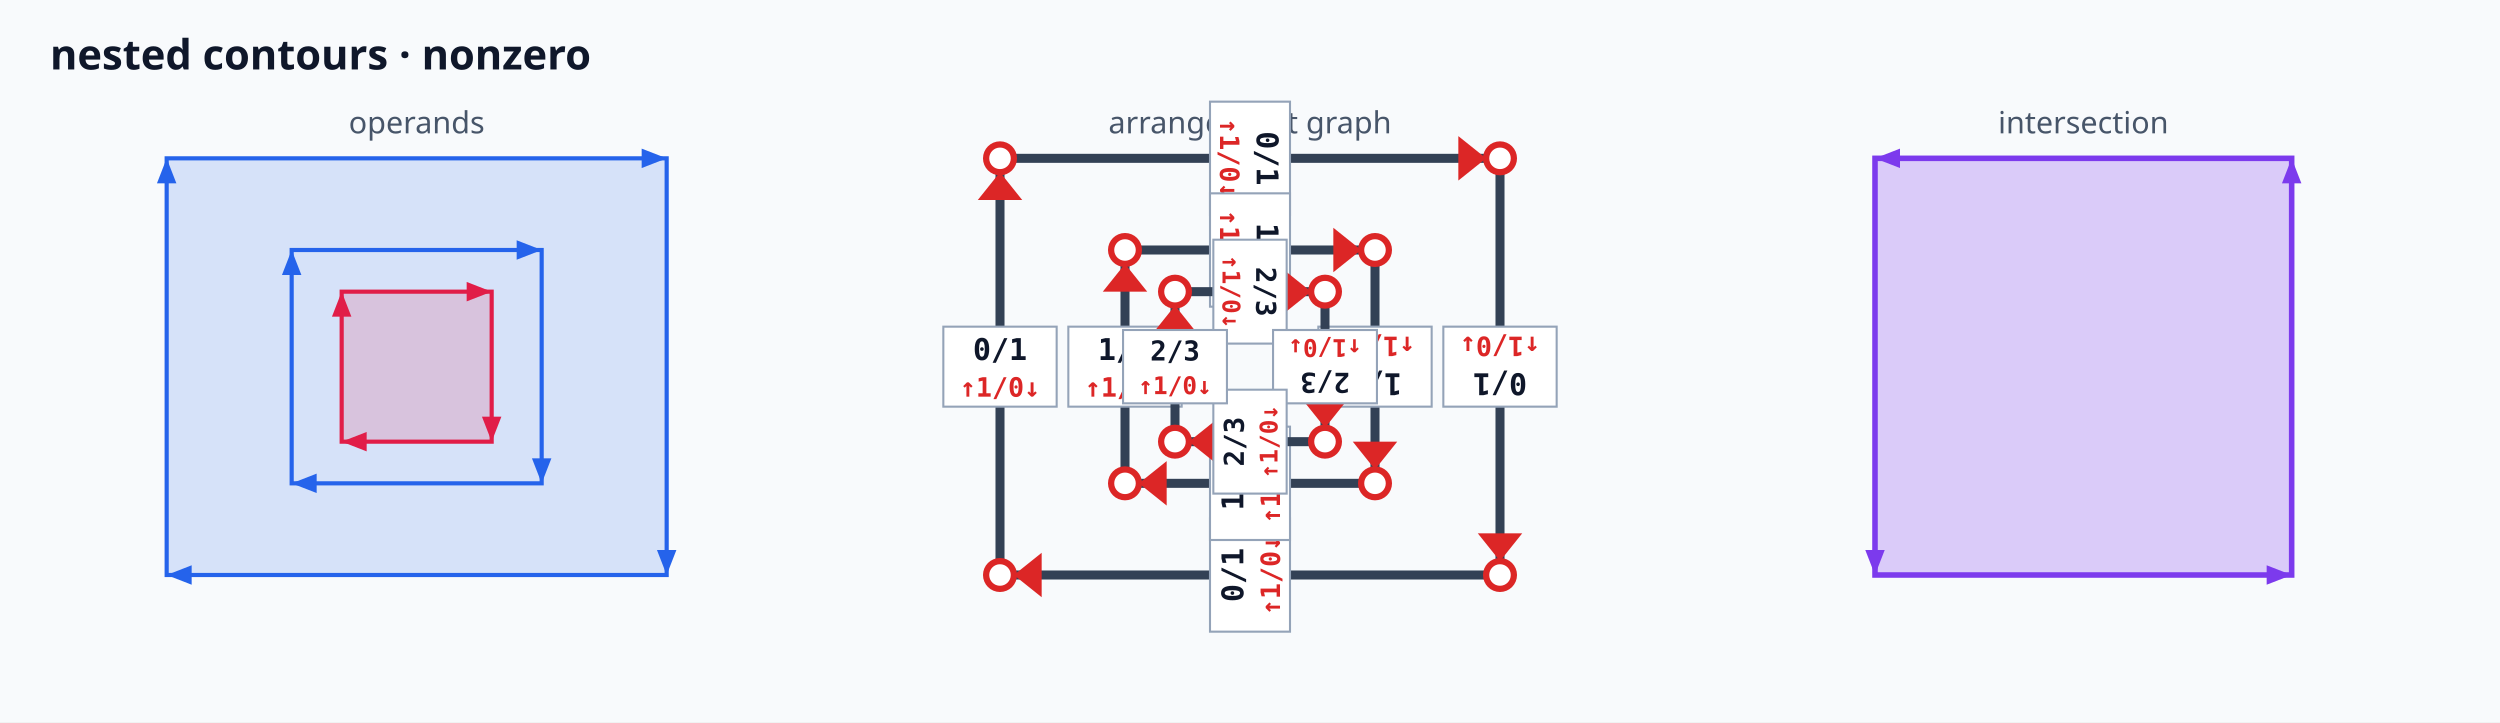
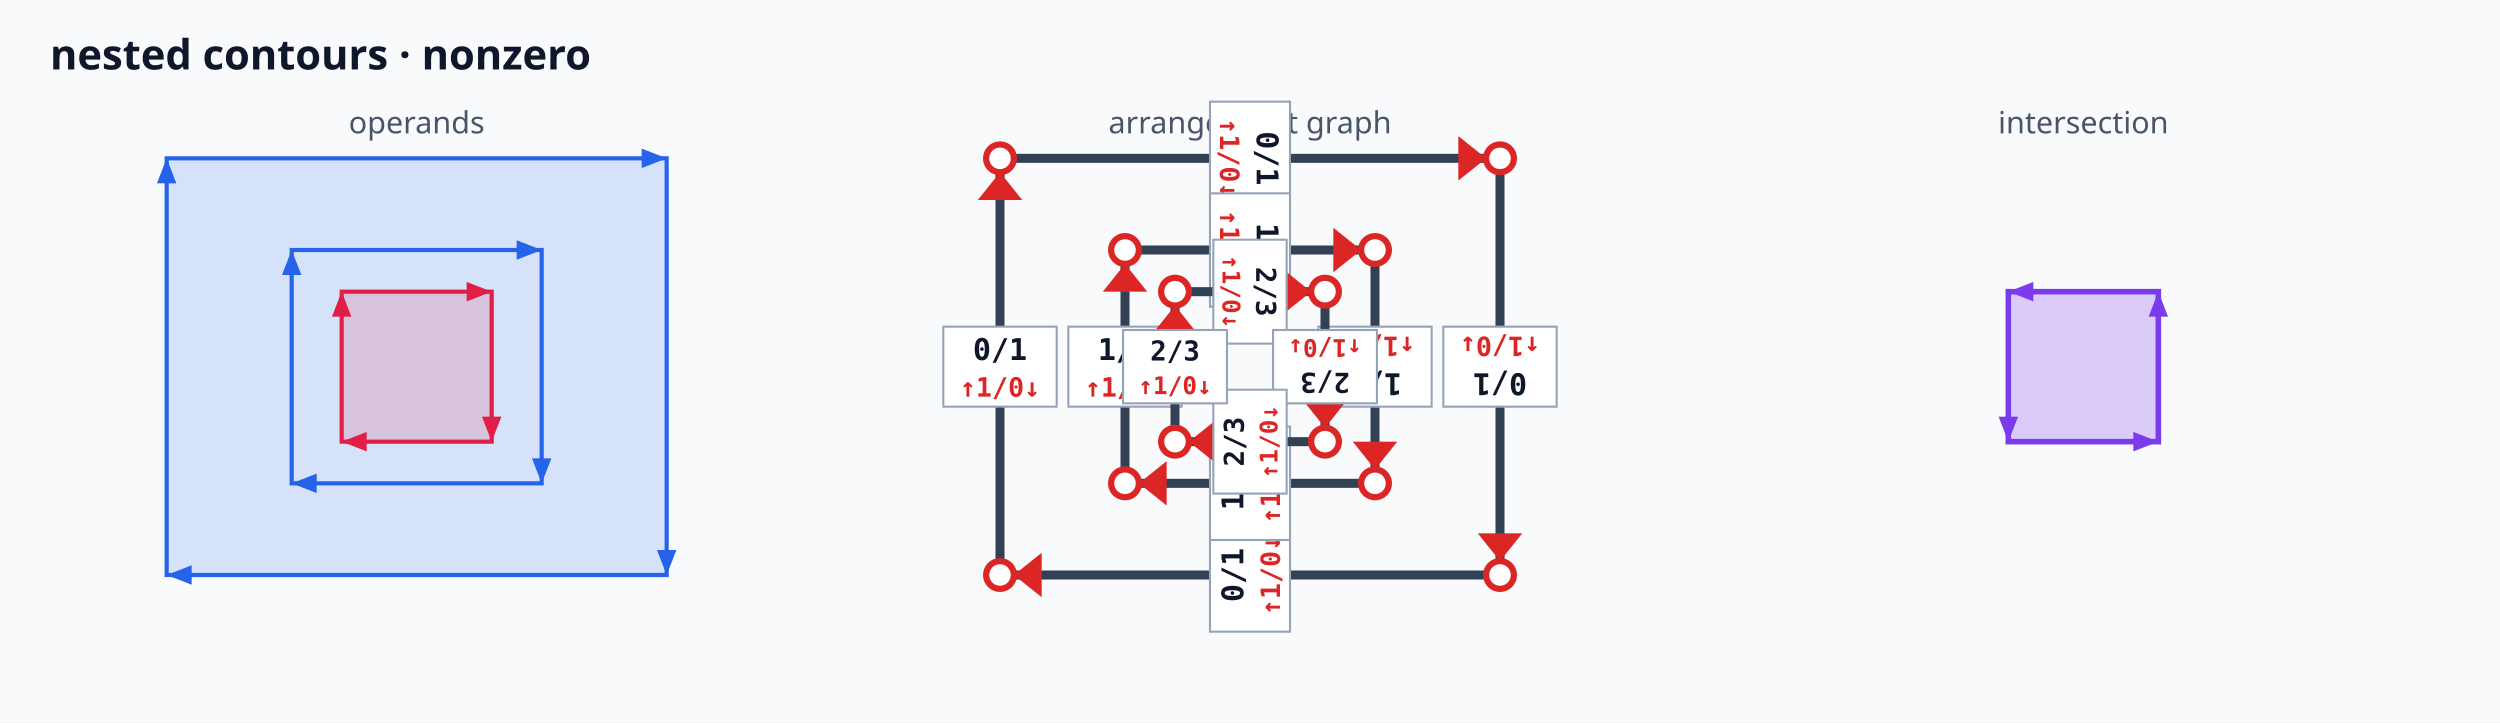
<svg xmlns="http://www.w3.org/2000/svg" viewBox="0 0 900 260" width="900" height="260">
  <rect x="0" y="0" width="900" height="260" style="fill: #f8fafc; stroke: none" />
  <text x="18" y="25" font-size="15" style="fill: #0f172a; font-family: system-ui; font-weight: 600">nested contours · nonzero</text>
  <text x="150" y="48" font-size="11" style="fill: #475569; font-family: system-ui; text-anchor: middle">operands</text>
  <text x="450" y="48" font-size="11" style="fill: #475569; font-family: system-ui; text-anchor: middle">arrangement graph</text>
  <text x="750" y="48" font-size="11" style="fill: #475569; font-family: system-ui; text-anchor: middle">intersection</text>
  <path d="M 60 57 H 240 V 207 H 60 Z M 105 90 H 195 V 174 H 105 Z" style="fill: #2563eb; fill-opacity: 0.16; fill-rule: nonzero; stroke: #2563eb; stroke-width: 1.5" />
  <path d="M 123 105 H 177 V 159 H 123 Z" style="fill: #e11d48; fill-opacity: 0.16; fill-rule: nonzero; stroke: #e11d48; stroke-width: 1.5" />
-   <path d="M 825 57 H 675 V 207 H 825 Z" style="fill: #7c3aed; fill-opacity: 0.24; fill-rule: nonzero; stroke: #7c3aed; stroke-width: 2" />
+   <path d="M 777 105 H 723 V 159 H 777 Z" style="fill: #7c3aed; fill-opacity: 0.24; fill-rule: nonzero; stroke: #7c3aed; stroke-width: 2" />
  <path d="M 240 57 L 231 60.5 V 53.5 Z" style="fill: #2563eb; fill-opacity: 1.0; stroke: none" />
  <path d="M 240 207 L 236.5 198 H 243.5 Z" style="fill: #2563eb; fill-opacity: 1.0; stroke: none" />
  <path d="M 60 207 L 69 203.5 V 210.5 Z" style="fill: #2563eb; fill-opacity: 1.0; stroke: none" />
  <path d="M 60 57 L 63.5 66 H 56.5 Z" style="fill: #2563eb; fill-opacity: 1.0; stroke: none" />
  <path d="M 195 90 L 186 93.5 V 86.5 Z" style="fill: #2563eb; fill-opacity: 1.0; stroke: none" />
  <path d="M 195 174 L 191.5 165 H 198.5 Z" style="fill: #2563eb; fill-opacity: 1.0; stroke: none" />
  <path d="M 105 174 L 114 170.5 V 177.5 Z" style="fill: #2563eb; fill-opacity: 1.0; stroke: none" />
  <path d="M 105 90 L 108.5 99 H 101.5 Z" style="fill: #2563eb; fill-opacity: 1.0; stroke: none" />
  <path d="M 177 105 L 168 108.5 V 101.5 Z" style="fill: #e11d48; fill-opacity: 1.0; stroke: none" />
  <path d="M 177 159 L 173.5 150 H 180.5 Z" style="fill: #e11d48; fill-opacity: 1.0; stroke: none" />
  <path d="M 123 159 L 132 155.5 V 162.5 Z" style="fill: #e11d48; fill-opacity: 1.0; stroke: none" />
  <path d="M 123 105 L 126.5 114 H 119.5 Z" style="fill: #e11d48; fill-opacity: 1.0; stroke: none" />
  <path d="M 360 57 H 540" style="fill: none; stroke: #334155; stroke-width: 3.25" />
  <path d="M 535 57 L 525 65 V 49 Z" style="fill: #dc2626; fill-opacity: 1.0; stroke: none" />
  <rect x="429.6" y="42.6" width="40.8" height="28.8" style="fill: #fff; stroke: #94a3b8; stroke-width: 0.75" transform="rotate(90 450 57)" />
  <text x="450" y="54.6" font-size="10.8" style="fill: #0f172a; font-family: ui-monospace, monospace; font-weight: 700; text-anchor: middle" transform="rotate(90 450 57)">0/1</text>
  <text x="450" y="67.8" font-size="9.6" style="fill: #dc2626; font-family: ui-monospace, monospace; font-weight: 700; text-anchor: middle" transform="rotate(90 450 57)">↑1/0↓</text>
  <path d="M 540 57 V 207" style="fill: none; stroke: #334155; stroke-width: 3.25" />
  <path d="M 540 202 L 532 192 H 548 Z" style="fill: #dc2626; fill-opacity: 1.0; stroke: none" />
  <rect x="519.6" y="117.6" width="40.8" height="28.8" style="fill: #fff; stroke: #94a3b8; stroke-width: 0.75" transform="rotate(180 540 132)" />
  <text x="540" y="129.6" font-size="10.8" style="fill: #0f172a; font-family: ui-monospace, monospace; font-weight: 700; text-anchor: middle" transform="rotate(180 540 132)">0/1</text>
  <text x="540" y="142.8" font-size="9.6" style="fill: #dc2626; font-family: ui-monospace, monospace; font-weight: 700; text-anchor: middle" transform="rotate(180 540 132)">↑1/0↓</text>
  <path d="M 540 207 H 360" style="fill: none; stroke: #334155; stroke-width: 3.25" />
  <path d="M 365 207 L 375 199 V 215 Z" style="fill: #dc2626; fill-opacity: 1.0; stroke: none" />
  <rect x="429.6" y="192.6" width="40.8" height="28.8" style="fill: #fff; stroke: #94a3b8; stroke-width: 0.75" transform="rotate(270 450 207)" />
  <text x="450" y="204.6" font-size="10.8" style="fill: #0f172a; font-family: ui-monospace, monospace; font-weight: 700; text-anchor: middle" transform="rotate(270 450 207)">0/1</text>
  <text x="450" y="217.8" font-size="9.6" style="fill: #dc2626; font-family: ui-monospace, monospace; font-weight: 700; text-anchor: middle" transform="rotate(270 450 207)">↑1/0↓</text>
  <path d="M 360 207 V 57" style="fill: none; stroke: #334155; stroke-width: 3.25" />
  <path d="M 360 62 L 368 72 H 352 Z" style="fill: #dc2626; fill-opacity: 1.0; stroke: none" />
  <rect x="339.6" y="117.6" width="40.8" height="28.8" style="fill: #fff; stroke: #94a3b8; stroke-width: 0.75" transform="rotate(0 360 132)" />
  <text x="360" y="129.6" font-size="10.8" style="fill: #0f172a; font-family: ui-monospace, monospace; font-weight: 700; text-anchor: middle" transform="rotate(0 360 132)">0/1</text>
  <text x="360" y="142.8" font-size="9.6" style="fill: #dc2626; font-family: ui-monospace, monospace; font-weight: 700; text-anchor: middle" transform="rotate(0 360 132)">↑1/0↓</text>
  <path d="M 405 90 H 495" style="fill: none; stroke: #334155; stroke-width: 3.25" />
  <path d="M 490 90 L 480 98 V 82 Z" style="fill: #dc2626; fill-opacity: 1.0; stroke: none" />
  <rect x="429.6" y="75.6" width="40.8" height="28.8" style="fill: #fff; stroke: #94a3b8; stroke-width: 0.75" transform="rotate(90 450 90)" />
  <text x="450" y="87.6" font-size="10.8" style="fill: #0f172a; font-family: ui-monospace, monospace; font-weight: 700; text-anchor: middle" transform="rotate(90 450 90)">1/2</text>
  <text x="450" y="100.8" font-size="9.6" style="fill: #dc2626; font-family: ui-monospace, monospace; font-weight: 700; text-anchor: middle" transform="rotate(90 450 90)">↑1/0↓</text>
  <path d="M 495 90 V 174" style="fill: none; stroke: #334155; stroke-width: 3.25" />
  <path d="M 495 169 L 487 159 H 503 Z" style="fill: #dc2626; fill-opacity: 1.0; stroke: none" />
  <rect x="474.6" y="117.6" width="40.8" height="28.8" style="fill: #fff; stroke: #94a3b8; stroke-width: 0.75" transform="rotate(180 495 132)" />
  <text x="495" y="129.6" font-size="10.8" style="fill: #0f172a; font-family: ui-monospace, monospace; font-weight: 700; text-anchor: middle" transform="rotate(180 495 132)">1/2</text>
  <text x="495" y="142.8" font-size="9.6" style="fill: #dc2626; font-family: ui-monospace, monospace; font-weight: 700; text-anchor: middle" transform="rotate(180 495 132)">↑1/0↓</text>
  <path d="M 495 174 H 405" style="fill: none; stroke: #334155; stroke-width: 3.25" />
  <path d="M 410 174 L 420 166 V 182 Z" style="fill: #dc2626; fill-opacity: 1.0; stroke: none" />
  <rect x="429.6" y="159.6" width="40.8" height="28.8" style="fill: #fff; stroke: #94a3b8; stroke-width: 0.75" transform="rotate(270 450 174)" />
  <text x="450" y="171.6" font-size="10.8" style="fill: #0f172a; font-family: ui-monospace, monospace; font-weight: 700; text-anchor: middle" transform="rotate(270 450 174)">1/2</text>
  <text x="450" y="184.8" font-size="9.6" style="fill: #dc2626; font-family: ui-monospace, monospace; font-weight: 700; text-anchor: middle" transform="rotate(270 450 174)">↑1/0↓</text>
  <path d="M 405 174 V 90" style="fill: none; stroke: #334155; stroke-width: 3.25" />
  <path d="M 405 95 L 413 105 H 397 Z" style="fill: #dc2626; fill-opacity: 1.0; stroke: none" />
  <rect x="384.6" y="117.6" width="40.8" height="28.8" style="fill: #fff; stroke: #94a3b8; stroke-width: 0.75" transform="rotate(0 405 132)" />
  <text x="405" y="129.6" font-size="10.8" style="fill: #0f172a; font-family: ui-monospace, monospace; font-weight: 700; text-anchor: middle" transform="rotate(0 405 132)">1/2</text>
  <text x="405" y="142.8" font-size="9.6" style="fill: #dc2626; font-family: ui-monospace, monospace; font-weight: 700; text-anchor: middle" transform="rotate(0 405 132)">↑1/0↓</text>
  <path d="M 423 105 H 477" style="fill: none; stroke: #334155; stroke-width: 3.25" />
  <path d="M 472 105 L 462 113 V 97 Z" style="fill: #dc2626; fill-opacity: 1.0; stroke: none" />
  <rect x="431.3" y="91.8" width="37.4" height="26.4" style="fill: #fff; stroke: #94a3b8; stroke-width: 0.75" transform="rotate(90 450 105)" />
  <text x="450" y="102.8" font-size="9.9" style="fill: #0f172a; font-family: ui-monospace, monospace; font-weight: 700; text-anchor: middle" transform="rotate(90 450 105)">2/3</text>
  <text x="450" y="114.9" font-size="8.8" style="fill: #dc2626; font-family: ui-monospace, monospace; font-weight: 700; text-anchor: middle" transform="rotate(90 450 105)">↑1/0↓</text>
  <path d="M 477 105 V 159" style="fill: none; stroke: #334155; stroke-width: 3.25" />
  <path d="M 477 154 L 469 144 H 485 Z" style="fill: #dc2626; fill-opacity: 1.0; stroke: none" />
  <rect x="458.3" y="118.8" width="37.4" height="26.4" style="fill: #fff; stroke: #94a3b8; stroke-width: 0.75" transform="rotate(180 477 132)" />
  <text x="477" y="129.8" font-size="9.9" style="fill: #0f172a; font-family: ui-monospace, monospace; font-weight: 700; text-anchor: middle" transform="rotate(180 477 132)">2/3</text>
  <text x="477" y="141.9" font-size="8.8" style="fill: #dc2626; font-family: ui-monospace, monospace; font-weight: 700; text-anchor: middle" transform="rotate(180 477 132)">↑1/0↓</text>
  <path d="M 477 159 H 423" style="fill: none; stroke: #334155; stroke-width: 3.25" />
  <path d="M 428 159 L 438 151 V 167 Z" style="fill: #dc2626; fill-opacity: 1.0; stroke: none" />
  <rect x="431.3" y="145.8" width="37.4" height="26.4" style="fill: #fff; stroke: #94a3b8; stroke-width: 0.75" transform="rotate(270 450 159)" />
  <text x="450" y="156.8" font-size="9.9" style="fill: #0f172a; font-family: ui-monospace, monospace; font-weight: 700; text-anchor: middle" transform="rotate(270 450 159)">2/3</text>
  <text x="450" y="168.9" font-size="8.8" style="fill: #dc2626; font-family: ui-monospace, monospace; font-weight: 700; text-anchor: middle" transform="rotate(270 450 159)">↑1/0↓</text>
  <path d="M 423 159 V 105" style="fill: none; stroke: #334155; stroke-width: 3.25" />
  <path d="M 423 110 L 431 120 H 415 Z" style="fill: #dc2626; fill-opacity: 1.0; stroke: none" />
  <rect x="404.3" y="118.8" width="37.4" height="26.4" style="fill: #fff; stroke: #94a3b8; stroke-width: 0.75" transform="rotate(0 423 132)" />
  <text x="423" y="129.8" font-size="9.9" style="fill: #0f172a; font-family: ui-monospace, monospace; font-weight: 700; text-anchor: middle" transform="rotate(0 423 132)">2/3</text>
  <text x="423" y="141.9" font-size="8.8" style="fill: #dc2626; font-family: ui-monospace, monospace; font-weight: 700; text-anchor: middle" transform="rotate(0 423 132)">↑1/0↓</text>
  <circle cx="360" cy="57" r="5" style="fill: #fff; stroke: #dc2626; stroke-width: 2.25" />
  <circle cx="540" cy="57" r="5" style="fill: #fff; stroke: #dc2626; stroke-width: 2.25" />
  <circle cx="540" cy="207" r="5" style="fill: #fff; stroke: #dc2626; stroke-width: 2.25" />
  <circle cx="360" cy="207" r="5" style="fill: #fff; stroke: #dc2626; stroke-width: 2.25" />
  <circle cx="405" cy="90" r="5" style="fill: #fff; stroke: #dc2626; stroke-width: 2.25" />
  <circle cx="495" cy="90" r="5" style="fill: #fff; stroke: #dc2626; stroke-width: 2.25" />
  <circle cx="495" cy="174" r="5" style="fill: #fff; stroke: #dc2626; stroke-width: 2.25" />
  <circle cx="405" cy="174" r="5" style="fill: #fff; stroke: #dc2626; stroke-width: 2.25" />
  <circle cx="423" cy="105" r="5" style="fill: #fff; stroke: #dc2626; stroke-width: 2.25" />
  <circle cx="477" cy="105" r="5" style="fill: #fff; stroke: #dc2626; stroke-width: 2.25" />
  <circle cx="477" cy="159" r="5" style="fill: #fff; stroke: #dc2626; stroke-width: 2.25" />
  <circle cx="423" cy="159" r="5" style="fill: #fff; stroke: #dc2626; stroke-width: 2.25" />
-   <path d="M 675 57 L 684 53.5 V 60.5 Z" style="fill: #7c3aed; fill-opacity: 1.0; stroke: none" />
-   <path d="M 675 207 L 671.5 198 H 678.5 Z" style="fill: #7c3aed; fill-opacity: 1.0; stroke: none" />
-   <path d="M 825 207 L 816 210.5 V 203.5 Z" style="fill: #7c3aed; fill-opacity: 1.0; stroke: none" />
-   <path d="M 825 57 L 828.5 66 H 821.5 Z" style="fill: #7c3aed; fill-opacity: 1.0; stroke: none" />
+   <path d="M 723 105 L 732 101.5 V 108.5 Z" style="fill: #7c3aed; fill-opacity: 1.0; stroke: none" />
+   <path d="M 723 159 L 719.5 150 H 726.5 Z" style="fill: #7c3aed; fill-opacity: 1.0; stroke: none" />
+   <path d="M 777 159 L 768 162.5 V 155.5 Z" style="fill: #7c3aed; fill-opacity: 1.0; stroke: none" />
+   <path d="M 777 105 L 780.5 114 H 773.5 Z" style="fill: #7c3aed; fill-opacity: 1.0; stroke: none" />
</svg>
